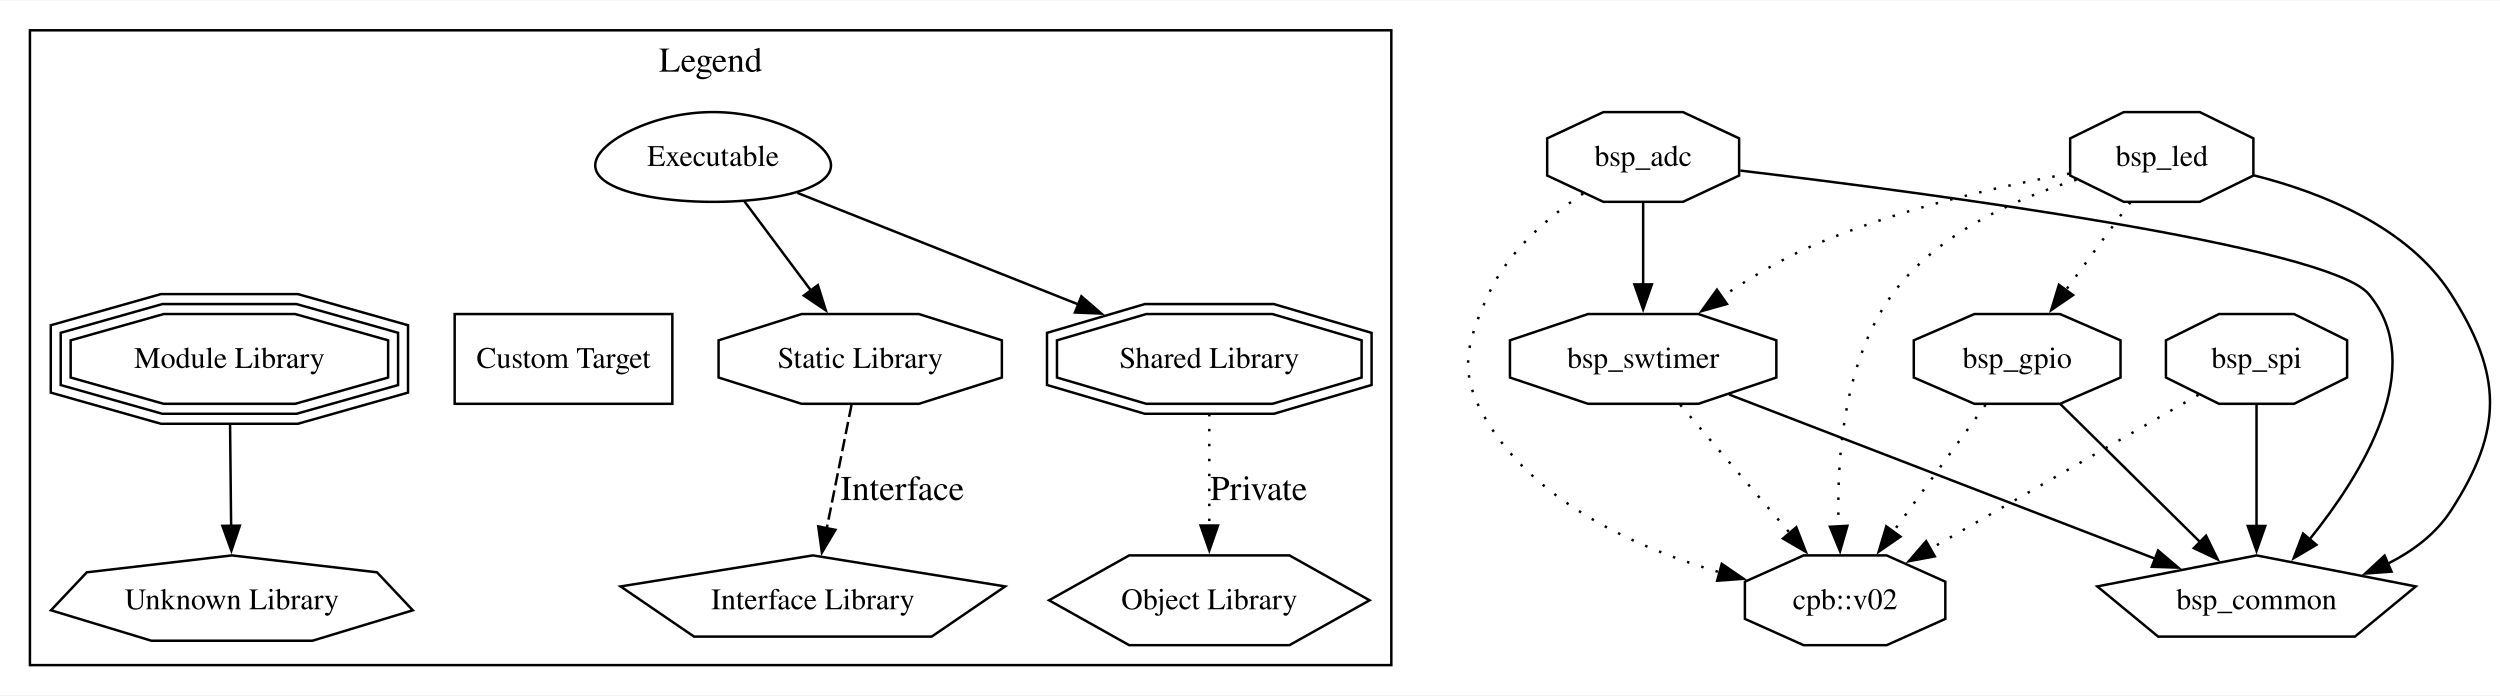
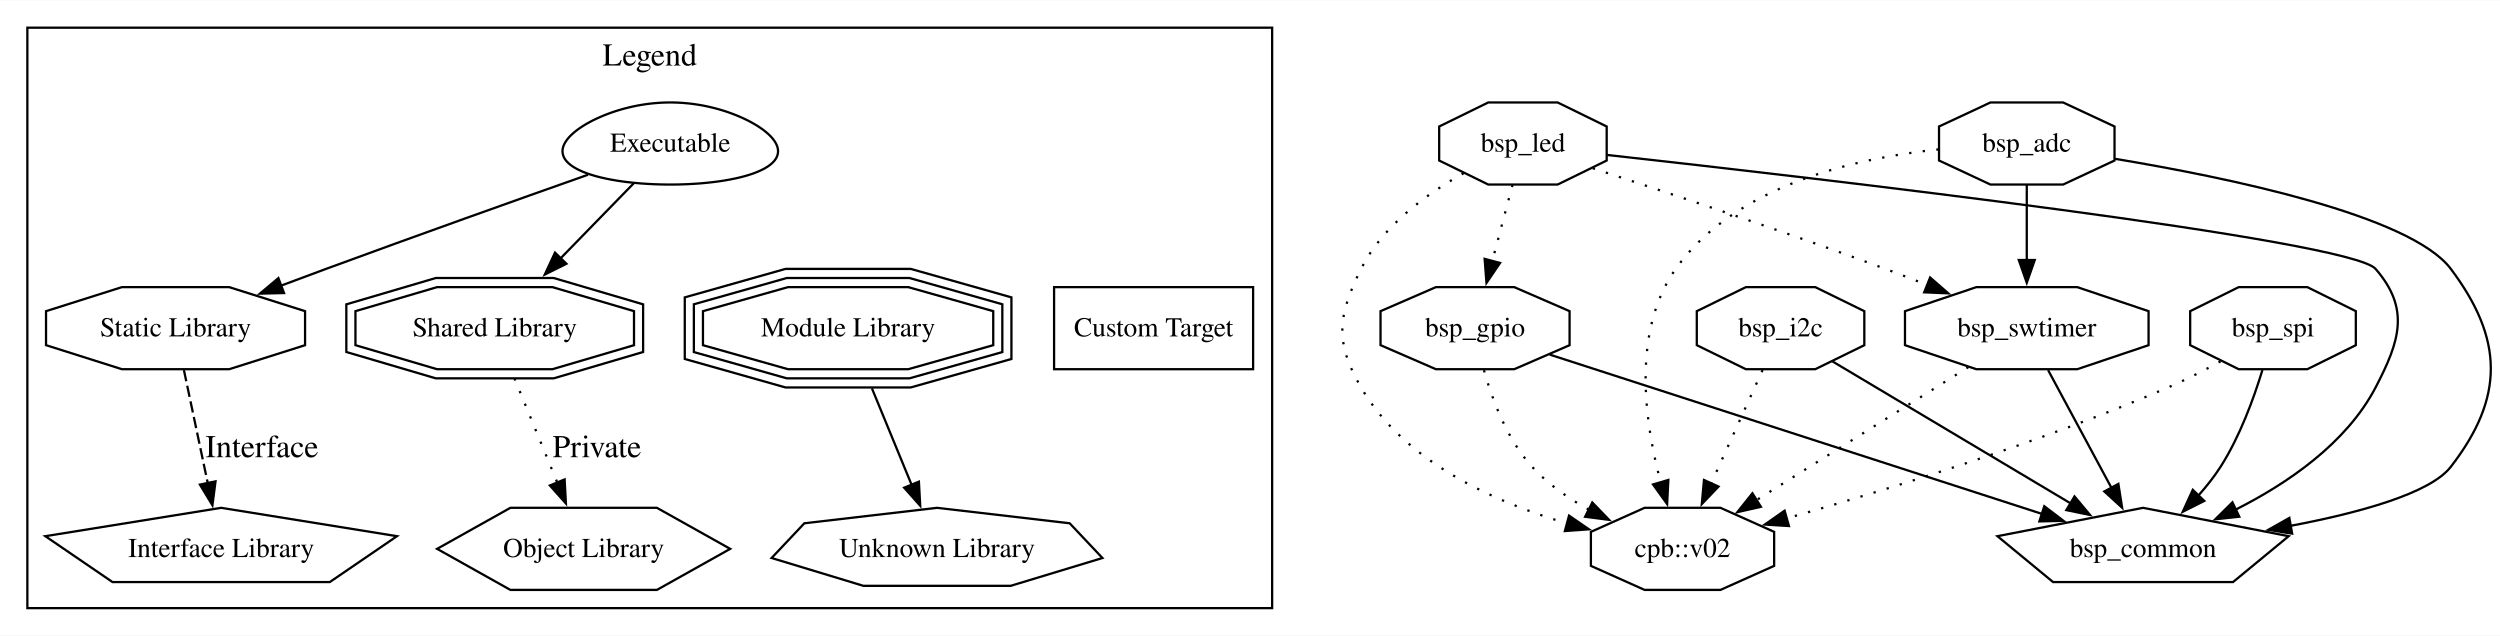
- <svg xmlns="http://www.w3.org/2000/svg" width="1003pt" height="279pt" viewBox="0.00 0.00 1002.65 278.60">
+ <svg xmlns="http://www.w3.org/2000/svg" width="1097pt" height="279pt" viewBox="0.00 0.00 1096.57 278.60">
  <g id="graph0" class="graph" transform="translate(4,274.6) scale(1)" data-name="bsp_lib">
-     <polygon fill="white" stroke="none" points="-4,4 -4,-274.6 998.65,-274.6 998.65,4 -4,4" style="" />
+     <polygon fill="white" stroke="none" points="-4,4 -4,-274.6 1092.57,-274.6 1092.57,4 -4,4" style="" />
    <g id="clust1" class="cluster" data-name="clusterLegend">
      <polygon fill="none" stroke="black" points="8,-8 8,-262.6 554,-262.6 554,-8 8,-8" style="" />
      <text text-anchor="middle" x="281" y="-246" font-family="Times,serif" font-size="14.00" style="">Legend</text>
    </g>
    <g id="node1" class="node" pointer-events="visible" data-name="legendNode0">
-       <polygon fill="none" stroke="black" points="286.37,-193.85 289.27,-193.95 292.14,-194.1 294.96,-194.29 297.73,-194.54 300.44,-194.83 303.07,-195.16 305.62,-195.55 308.07,-195.98 310.42,-196.45 312.66,-196.96 314.78,-197.51 316.76,-198.11 318.62,-198.74 320.34,-199.41 321.91,-200.11 323.33,-200.84 324.61,-201.6 325.73,-202.39 326.7,-203.21 327.51,-204.05 328.17,-204.91 328.67,-205.79 329.02,-206.69 329.22,-207.6 329.28,-208.52 329.19,-209.45 328.96,-210.39 328.59,-211.33 328.1,-212.27 327.48,-213.21 326.75,-214.15 325.9,-215.08 324.94,-216 323.89,-216.91 322.74,-217.81 321.5,-218.69 320.19,-219.55 318.79,-220.39 317.33,-221.21 315.81,-222 314.23,-222.76 312.6,-223.49 310.93,-224.19 309.21,-224.86 307.46,-225.49 305.67,-226.09 303.86,-226.64 302.03,-227.15 300.17,-227.62 298.3,-228.05 296.41,-228.44 294.51,-228.77 292.6,-229.06 290.68,-229.31 288.76,-229.5 286.83,-229.65 284.9,-229.75 282.97,-229.8 281.03,-229.8 279.1,-229.75 277.17,-229.65 275.24,-229.5 273.32,-229.31 271.4,-229.06 269.49,-228.77 267.59,-228.44 265.7,-228.05 263.83,-227.62 261.97,-227.15 260.14,-226.64 258.33,-226.09 256.54,-225.49 254.79,-224.86 253.07,-224.19 251.4,-223.49 249.77,-222.76 248.19,-222 246.67,-221.21 245.21,-220.39 243.81,-219.55 242.5,-218.69 241.26,-217.81 240.11,-216.91 239.06,-216 238.1,-215.08 237.25,-214.15 236.52,-213.21 235.9,-212.27 235.41,-211.33 235.04,-210.39 234.81,-209.45 234.72,-208.52 234.78,-207.6 234.98,-206.69 235.33,-205.79 235.83,-204.91 236.49,-204.05 237.3,-203.21 238.27,-202.39 239.39,-201.6 240.67,-200.84 242.09,-200.11 243.66,-199.41 245.38,-198.74 247.24,-198.11 249.22,-197.51 251.34,-196.96 253.58,-196.45 255.93,-195.98 258.38,-195.55 260.93,-195.16 263.56,-194.83 266.27,-194.54 269.04,-194.29 271.86,-194.1 274.73,-193.95 277.63,-193.85 280.54,-193.8 283.46,-193.8 286.37,-193.85" style="" />
-       <text text-anchor="middle" x="282" y="-208.2" font-family="Times,serif" font-size="12.00" style="">Executable</text>
+       <polygon fill="none" stroke="black" points="294.37,-193.85 297.27,-193.95 300.14,-194.1 302.96,-194.29 305.73,-194.54 308.44,-194.83 311.07,-195.16 313.62,-195.55 316.07,-195.98 318.42,-196.45 320.66,-196.96 322.78,-197.51 324.76,-198.11 326.62,-198.74 328.34,-199.41 329.91,-200.11 331.33,-200.84 332.61,-201.6 333.73,-202.39 334.7,-203.21 335.51,-204.05 336.17,-204.91 336.67,-205.79 337.02,-206.69 337.22,-207.6 337.28,-208.52 337.19,-209.45 336.96,-210.39 336.59,-211.33 336.1,-212.27 335.48,-213.21 334.75,-214.15 333.9,-215.08 332.94,-216 331.89,-216.91 330.74,-217.81 329.5,-218.69 328.19,-219.55 326.79,-220.39 325.33,-221.21 323.81,-222 322.23,-222.76 320.6,-223.49 318.93,-224.19 317.21,-224.86 315.46,-225.49 313.67,-226.09 311.86,-226.64 310.03,-227.15 308.17,-227.62 306.3,-228.05 304.41,-228.44 302.51,-228.77 300.6,-229.06 298.68,-229.31 296.76,-229.5 294.83,-229.65 292.9,-229.75 290.97,-229.8 289.03,-229.8 287.1,-229.75 285.17,-229.65 283.24,-229.5 281.32,-229.31 279.4,-229.06 277.49,-228.77 275.59,-228.44 273.7,-228.05 271.83,-227.62 269.97,-227.15 268.14,-226.64 266.33,-226.09 264.54,-225.49 262.79,-224.86 261.07,-224.19 259.4,-223.49 257.77,-222.76 256.19,-222 254.67,-221.21 253.21,-220.39 251.81,-219.55 250.5,-218.69 249.26,-217.81 248.11,-216.91 247.06,-216 246.1,-215.08 245.25,-214.15 244.52,-213.21 243.9,-212.27 243.41,-211.33 243.04,-210.39 242.81,-209.45 242.72,-208.52 242.78,-207.6 242.98,-206.69 243.33,-205.79 243.83,-204.91 244.49,-204.05 245.3,-203.21 246.27,-202.39 247.39,-201.6 248.67,-200.84 250.09,-200.11 251.66,-199.41 253.38,-198.74 255.24,-198.11 257.22,-197.51 259.34,-196.96 261.58,-196.45 263.93,-195.98 266.38,-195.55 268.93,-195.16 271.56,-194.83 274.27,-194.54 277.04,-194.29 279.86,-194.1 282.73,-193.95 285.63,-193.85 288.54,-193.8 291.46,-193.8 294.37,-193.85" style="" />
+       <text text-anchor="middle" x="290" y="-208.2" font-family="Times,serif" font-size="12.00" style="">Executable</text>
    </g>
    <g id="node2" class="node" pointer-events="visible" data-name="legendNode1">
-       <polygon fill="none" stroke="black" points="397.81,-123.34 397.81,-138.26 364.53,-148.8 317.47,-148.8 284.19,-138.26 284.19,-123.34 317.47,-112.8 364.53,-112.8 397.81,-123.34" style="" />
-       <text text-anchor="middle" x="341" y="-127.2" font-family="Times,serif" font-size="12.00" style="">Static Library</text>
+       <polygon fill="none" stroke="black" points="129.81,-123.34 129.81,-138.26 96.53,-148.8 49.47,-148.8 16.19,-138.26 16.19,-123.34 49.47,-112.8 96.53,-112.8 129.81,-123.34" style="" />
+       <text text-anchor="middle" x="73" y="-127.2" font-family="Times,serif" font-size="12.00" style="">Static Library</text>
    </g>
    <g id="edge1" class="edge" data-name="legendNode0-&gt;legendNode1">
-       <path fill="none" stroke="black" d="M294.51,-194.05C302.31,-183.61 312.5,-169.96 321.35,-158.1" style="" />
-       <polygon fill="black" stroke="black" points="324.01,-160.4 327.19,-150.29 318.4,-156.21 324.01,-160.4" style="" />
+       <path fill="none" stroke="black" d="M253.93,-198.11C223.3,-187.29 178.19,-171.23 139,-156.8 132.51,-154.41 125.67,-151.86 118.96,-149.34" style="" />
+       <polygon fill="black" stroke="black" points="120.59,-146.21 109.99,-145.95 118.11,-152.76 120.59,-146.21" style="" />
    </g>
    <g id="node3" class="node" pointer-events="visible" data-name="legendNode2">
-       <polygon fill="none" stroke="black" points="542.09,-123.34 542.09,-138.26 506.3,-148.8 455.7,-148.8 419.91,-138.26 419.91,-123.34 455.7,-112.8 506.3,-112.8 542.09,-123.34" style="" />
-       <polygon fill="none" stroke="black" points="546.09,-120.35 546.09,-141.25 506.88,-152.8 455.12,-152.8 415.91,-141.25 415.91,-120.35 455.12,-108.8 506.88,-108.8 546.09,-120.35" style="" />
-       <text text-anchor="middle" x="481" y="-127.2" font-family="Times,serif" font-size="12.00" style="">Shared Library</text>
+       <polygon fill="none" stroke="black" points="274.09,-123.34 274.09,-138.26 238.3,-148.8 187.7,-148.8 151.91,-138.26 151.91,-123.34 187.7,-112.8 238.3,-112.8 274.09,-123.34" style="" />
+       <polygon fill="none" stroke="black" points="278.09,-120.35 278.09,-141.25 238.88,-152.8 187.12,-152.8 147.91,-141.25 147.91,-120.35 187.12,-108.8 238.88,-108.8 278.09,-120.35" style="" />
+       <text text-anchor="middle" x="213" y="-127.2" font-family="Times,serif" font-size="12.00" style="">Shared Library</text>
    </g>
    <g id="edge2" class="edge" data-name="legendNode0-&gt;legendNode2">
-       <path fill="none" stroke="black" d="M315.76,-197.4C346.74,-185.1 393.12,-166.69 428.87,-152.5" style="" />
-       <polygon fill="black" stroke="black" points="429.7,-155.93 437.71,-148.99 427.12,-149.42 429.7,-155.93" style="" />
+       <path fill="none" stroke="black" d="M274.05,-194.43C264.69,-184.83 252.59,-172.41 241.63,-161.17" style="" />
+       <polygon fill="black" stroke="black" points="244.45,-159.05 234.96,-154.33 239.44,-163.94 244.45,-159.05" style="" />
    </g>
    <g id="node4" class="node" pointer-events="visible" data-name="legendNode3">
-       <polygon fill="none" stroke="black" points="151.66,-123.34 151.66,-138.26 114.37,-148.8 61.63,-148.8 24.34,-138.26 24.34,-123.34 61.63,-112.8 114.37,-112.8 151.66,-123.34" style="" />
-       <polygon fill="none" stroke="black" points="155.65,-120.32 155.65,-141.28 114.92,-152.8 61.08,-152.8 20.35,-141.28 20.35,-120.32 61.08,-108.8 114.92,-108.8 155.65,-120.32" style="" />
-       <polygon fill="none" stroke="black" points="159.64,-117.29 159.64,-144.31 115.47,-156.8 60.53,-156.8 16.36,-144.31 16.36,-117.29 60.53,-104.8 115.47,-104.8 159.64,-117.29" style="" />
-       <text text-anchor="middle" x="88" y="-127.2" font-family="Times,serif" font-size="12.00" style="">Module Library</text>
+       <polygon fill="none" stroke="black" points="431.66,-123.34 431.66,-138.26 394.37,-148.8 341.63,-148.8 304.34,-138.26 304.34,-123.34 341.63,-112.8 394.37,-112.8 431.66,-123.34" style="" />
+       <polygon fill="none" stroke="black" points="435.65,-120.32 435.65,-141.28 394.92,-152.8 341.08,-152.8 300.35,-141.28 300.35,-120.32 341.08,-108.8 394.92,-108.8 435.65,-120.32" style="" />
+       <polygon fill="none" stroke="black" points="439.64,-117.29 439.64,-144.31 395.47,-156.8 340.53,-156.8 296.36,-144.31 296.36,-117.29 340.53,-104.8 395.47,-104.8 439.64,-117.29" style="" />
+       <text text-anchor="middle" x="368" y="-127.2" font-family="Times,serif" font-size="12.00" style="">Module Library</text>
    </g>
    <g id="node8" class="node" pointer-events="visible" data-name="legendNode7">
-       <polygon fill="none" stroke="black" points="265.65,-148.8 178.35,-148.8 178.35,-112.8 265.65,-112.8 265.65,-148.8" style="" />
-       <text text-anchor="middle" x="222" y="-127.2" font-family="Times,serif" font-size="12.00" style="">Custom Target</text>
+       <polygon fill="none" stroke="black" points="545.65,-148.8 458.35,-148.8 458.35,-112.8 545.65,-112.8 545.65,-148.8" style="" />
+       <text text-anchor="middle" x="502" y="-127.2" font-family="Times,serif" font-size="12.00" style="">Custom Target</text>
    </g>
    <g id="node5" class="node" pointer-events="visible" data-name="legendNode4">
-       <polygon fill="none" stroke="black" points="399.12,-39.56 322,-52 244.88,-39.56 274.34,-19.44 369.66,-19.44 399.12,-39.56" style="" />
-       <text text-anchor="middle" x="322" y="-30.4" font-family="Times,serif" font-size="12.00" style="">Interface Library</text>
+       <polygon fill="none" stroke="black" points="170.12,-39.56 93,-52 15.88,-39.56 45.34,-19.44 140.66,-19.44 170.12,-39.56" style="" />
+       <text text-anchor="middle" x="93" y="-30.4" font-family="Times,serif" font-size="12.00" style="">Interface Library</text>
    </g>
    <g id="edge4" class="edge" data-name="legendNode1-&gt;legendNode4">
-       <path fill="none" stroke="black" stroke-dasharray="5,2" d="M337.52,-112.41C334.72,-98.48 330.75,-78.66 327.52,-62.57" style="" />
-       <polygon fill="black" stroke="black" points="331.03,-62.24 325.63,-53.13 324.17,-63.62 331.03,-62.24" style="" />
-       <text text-anchor="middle" x="357.87" y="-74.2" font-family="Times,serif" font-size="14.00" style="">Interface</text>
+       <path fill="none" stroke="black" stroke-dasharray="5,2" d="M76.67,-112.41C79.61,-98.48 83.79,-78.66 87.18,-62.57" style="" />
+       <polygon fill="black" stroke="black" points="90.54,-63.63 89.18,-53.12 83.69,-62.18 90.54,-63.63" style="" />
+       <text text-anchor="middle" x="110.87" y="-74.2" font-family="Times,serif" font-size="14.00" style="">Interface</text>
    </g>
    <g id="node6" class="node" pointer-events="visible" data-name="legendNode5">
-       <polygon fill="none" stroke="black" points="545.28,-34 513.14,-52 448.86,-52 416.72,-34 448.86,-16 513.14,-16 545.28,-34" style="" />
-       <text text-anchor="middle" x="481" y="-30.4" font-family="Times,serif" font-size="12.00" style="">Object Library</text>
+       <polygon fill="none" stroke="black" points="316.28,-34 284.14,-52 219.86,-52 187.72,-34 219.86,-16 284.14,-16 316.28,-34" style="" />
+       <text text-anchor="middle" x="252" y="-30.4" font-family="Times,serif" font-size="12.00" style="">Object Library</text>
    </g>
    <g id="edge5" class="edge" data-name="legendNode2-&gt;legendNode5">
-       <path fill="none" stroke="black" stroke-dasharray="1,5" d="M481,-108.76C481,-95.55 481,-78.33 481,-63.86" style="" />
-       <polygon fill="black" stroke="black" points="484.5,-64 481,-54 477.5,-64 484.5,-64" style="" />
-       <text text-anchor="middle" x="500.83" y="-74.2" font-family="Times,serif" font-size="14.00" style="">Private</text>
+       <path fill="none" stroke="black" stroke-dasharray="1,5" d="M221.66,-108.76C227.2,-95.29 234.46,-77.64 240.48,-62.99" style="" />
+       <polygon fill="black" stroke="black" points="243.66,-64.47 244.23,-53.89 237.19,-61.8 243.66,-64.47" style="" />
+       <text text-anchor="middle" x="257.83" y="-74.2" font-family="Times,serif" font-size="14.00" style="">Private</text>
    </g>
    <g id="node7" class="node" pointer-events="visible" data-name="legendNode6">
-       <polygon fill="none" stroke="black" points="161.56,-29.99 147.19,-45.22 89,-52 30.81,-45.22 16.44,-29.99 56.71,-17.78 121.29,-17.78 161.56,-29.99" style="" />
-       <text text-anchor="middle" x="89" y="-30.4" font-family="Times,serif" font-size="12.00" style="">Unknown Library</text>
+       <polygon fill="none" stroke="black" points="479.56,-29.99 465.19,-45.22 407,-52 348.81,-45.22 334.44,-29.99 374.71,-17.78 439.29,-17.78 479.56,-29.99" style="" />
+       <text text-anchor="middle" x="407" y="-30.4" font-family="Times,serif" font-size="12.00" style="">Unknown Library</text>
    </g>
    <g id="edge6" class="edge" data-name="legendNode3-&gt;legendNode6">
-       <path fill="none" stroke="black" d="M88.27,-104.4C88.4,-91.8 88.56,-76.54 88.7,-63.54" style="" />
-       <polygon fill="black" stroke="black" points="92.19,-63.93 88.8,-53.89 85.2,-63.85 92.19,-63.93" style="" />
+       <path fill="none" stroke="black" d="M378.45,-104.4C383.85,-91.28 390.43,-75.29 395.91,-61.96" style="" />
+       <polygon fill="black" stroke="black" points="399.06,-63.49 399.63,-52.91 392.59,-60.83 399.06,-63.49" style="" />
    </g>
    <g id="node9" class="node" pointer-events="visible" data-name="node0">
-       <polygon fill="none" stroke="black" points="693.49,-204.34 693.49,-219.26 670.94,-229.8 639.06,-229.8 616.51,-219.26 616.51,-204.34 639.06,-193.8 670.94,-193.8 693.49,-204.34" style="" />
-       <text text-anchor="middle" x="655" y="-208.2" font-family="Times,serif" font-size="12.00" style="">bsp_adc</text>
+       <polygon fill="none" stroke="black" points="923.49,-204.34 923.49,-219.26 900.94,-229.8 869.06,-229.8 846.51,-219.26 846.51,-204.34 869.06,-193.8 900.94,-193.8 923.49,-204.34" style="" />
+       <text text-anchor="middle" x="885" y="-208.2" font-family="Times,serif" font-size="12.00" style="">bsp_adc</text>
    </g>
    <g id="node10" class="node" pointer-events="visible" data-name="node1">
-       <polygon fill="none" stroke="black" points="964.87,-39.56 901,-52 837.13,-39.56 861.53,-19.44 940.47,-19.44 964.87,-39.56" style="" />
-       <text text-anchor="middle" x="901" y="-30.4" font-family="Times,serif" font-size="12.00" style="">bsp_common</text>
+       <polygon fill="none" stroke="black" points="999.87,-39.56 936,-52 872.13,-39.56 896.53,-19.44 975.47,-19.44 999.87,-39.56" style="" />
+       <text text-anchor="middle" x="936" y="-30.4" font-family="Times,serif" font-size="12.00" style="">bsp_common</text>
    </g>
    <g id="edge8" class="edge" data-name="node0-&gt;node1">
-       <path fill="none" stroke="black" d="M693.97,-206.34C769.52,-197.31 929.98,-176.06 946,-156.8 970.11,-127.8 943.5,-84.7 922.16,-58.3" style="" />
-       <polygon fill="black" stroke="black" points="925.01,-56.26 915.89,-50.87 919.66,-60.77 925.01,-56.26" style="" />
+       <path fill="none" stroke="black" d="M923.77,-205.07C972.9,-196.92 1053.33,-180.33 1071,-156.8 1094.17,-125.95 1094.61,-100.51 1071,-70 1061.93,-58.28 1030.64,-49.76 1000.47,-44.06" style="" />
+       <polygon fill="black" stroke="black" points="1001.4,-40.67 990.94,-42.36 1000.17,-47.57 1001.4,-40.67" style="" />
    </g>
    <g id="node11" class="node" pointer-events="visible" data-name="node2">
-       <polygon fill="none" stroke="black" points="708.42,-123.34 708.42,-138.26 677.13,-148.8 632.87,-148.8 601.58,-138.26 601.58,-123.34 632.87,-112.8 677.13,-112.8 708.42,-123.34" style="" />
-       <text text-anchor="middle" x="655" y="-127.2" font-family="Times,serif" font-size="12.00" style="">bsp_swtimer</text>
+       <polygon fill="none" stroke="black" points="938.42,-123.34 938.42,-138.26 907.13,-148.8 862.87,-148.8 831.58,-138.26 831.58,-123.34 862.87,-112.8 907.13,-112.8 938.42,-123.34" style="" />
+       <text text-anchor="middle" x="885" y="-127.2" font-family="Times,serif" font-size="12.00" style="">bsp_swtimer</text>
    </g>
    <g id="edge11" class="edge" data-name="node0-&gt;node2">
-       <path fill="none" stroke="black" d="M655,-193.66C655,-183.99 655,-171.67 655,-160.56" style="" />
-       <polygon fill="black" stroke="black" points="658.5,-160.69 655,-150.69 651.5,-160.69 658.5,-160.69" style="" />
+       <path fill="none" stroke="black" d="M885,-193.66C885,-183.99 885,-171.67 885,-160.56" style="" />
+       <polygon fill="black" stroke="black" points="888.5,-160.69 885,-150.69 881.5,-160.69 888.5,-160.69" style="" />
    </g>
    <g id="node12" class="node" pointer-events="visible" data-name="node3">
-       <polygon fill="none" stroke="black" points="776.19,-26.54 776.19,-41.46 752.65,-52 719.35,-52 695.81,-41.46 695.81,-26.54 719.35,-16 752.65,-16 776.19,-26.54" style="" />
-       <text text-anchor="middle" x="736" y="-30.4" font-family="Times,serif" font-size="12.00" style="">cpb::v02</text>
+       <polygon fill="none" stroke="black" points="774.19,-26.54 774.19,-41.46 750.65,-52 717.35,-52 693.81,-41.46 693.81,-26.54 717.35,-16 750.65,-16 774.19,-26.54" style="" />
+       <text text-anchor="middle" x="734" y="-30.4" font-family="Times,serif" font-size="12.00" style="">cpb::v02</text>
    </g>
    <g id="edge12" class="edge" data-name="node0-&gt;node3">
-       <path fill="none" stroke="black" stroke-dasharray="1,5" d="M630.95,-197.14C617.05,-187.77 600.81,-173.95 593,-156.8 583.43,-135.77 580.76,-124.4 593,-104.8 613.25,-72.38 653.38,-54.62 685.99,-45.14" style="" />
-       <polygon fill="black" stroke="black" points="686.52,-48.62 695.26,-42.62 684.69,-41.86 686.52,-48.62" style="" />
+       <path fill="none" stroke="black" stroke-dasharray="1,5" d="M846.3,-209.21C809.82,-205.4 756.97,-193.43 731,-156.8 711.71,-129.59 717.32,-89.7 724.47,-63.06" style="" />
+       <polygon fill="black" stroke="black" points="727.78,-64.23 727.25,-53.65 721.07,-62.25 727.78,-64.23" style="" />
    </g>
    <g id="edge9" class="edge" data-name="node2-&gt;node1">
-       <path fill="none" stroke="black" d="M689.46,-116.52C734.36,-99.22 812.75,-69.01 860.45,-50.63" style="" />
-       <polygon fill="black" stroke="black" points="861.53,-53.96 869.6,-47.1 859.01,-47.43 861.53,-53.96" style="" />
+       <path fill="none" stroke="black" d="M894.35,-112.41C902.14,-97.94 913.33,-77.13 922.16,-60.73" style="" />
+       <polygon fill="black" stroke="black" points="925.18,-62.5 926.83,-52.04 919.01,-59.19 925.18,-62.5" style="" />
    </g>
    <g id="edge10" class="edge" data-name="node2-&gt;node3">
-       <path fill="none" stroke="black" stroke-dasharray="1,5" d="M669.86,-112.41C682.19,-97.98 699.91,-77.24 713.9,-60.86" style="" />
-       <polygon fill="black" stroke="black" points="716.42,-63.3 720.25,-53.43 711.1,-58.76 716.42,-63.3" style="" />
+       <path fill="none" stroke="black" stroke-dasharray="1,5" d="M859.38,-113.72C833.76,-97.63 794.24,-72.82 766.44,-55.37" style="" />
+       <polygon fill="black" stroke="black" points="768.38,-52.45 758.05,-50.1 764.66,-58.38 768.38,-52.45" style="" />
    </g>
    <g id="node13" class="node" pointer-events="visible" data-name="node4">
-       <polygon fill="none" stroke="black" points="846.46,-123.34 846.46,-138.26 822.18,-148.8 787.82,-148.8 763.54,-138.26 763.54,-123.34 787.82,-112.8 822.18,-112.8 846.46,-123.34" style="" />
-       <text text-anchor="middle" x="805" y="-127.2" font-family="Times,serif" font-size="12.00" style="">bsp_gpio</text>
+       <polygon fill="none" stroke="black" points="684.46,-123.34 684.46,-138.26 660.18,-148.8 625.82,-148.8 601.54,-138.26 601.54,-123.34 625.82,-112.8 660.18,-112.8 684.46,-123.34" style="" />
+       <text text-anchor="middle" x="643" y="-127.2" font-family="Times,serif" font-size="12.00" style="">bsp_gpio</text>
    </g>
    <g id="edge13" class="edge" data-name="node4-&gt;node1">
-       <path fill="none" stroke="black" d="M822.16,-112.85C837.92,-97.29 861.37,-74.14 878.6,-57.12" style="" />
-       <polygon fill="black" stroke="black" points="880.76,-59.9 885.42,-50.39 875.84,-54.92 880.76,-59.9" style="" />
+       <path fill="none" stroke="black" d="M675.76,-119.2C728.51,-102.13 832.34,-68.54 891.66,-49.34" style="" />
+       <polygon fill="black" stroke="black" points="892.68,-52.7 901.11,-46.29 890.52,-46.04 892.68,-52.7" style="" />
    </g>
    <g id="edge14" class="edge" data-name="node4-&gt;node3">
-       <path fill="none" stroke="black" stroke-dasharray="1,5" d="M792.34,-112.41C781.94,-98.11 767.02,-77.62 755.16,-61.32" style="" />
-       <polygon fill="black" stroke="black" points="758.18,-59.53 749.47,-53.5 752.52,-63.65 758.18,-59.53" style="" />
+       <path fill="none" stroke="black" stroke-dasharray="1,5" d="M646.9,-112.35C650.53,-99.4 657.08,-81.97 668,-70 674.92,-62.41 683.88,-56.17 692.95,-51.17" style="" />
+       <polygon fill="black" stroke="black" points="694.42,-54.34 701.78,-46.72 691.27,-48.09 694.42,-54.34" style="" />
    </g>
    <g id="node14" class="node" pointer-events="visible" data-name="node5">
-       <polygon fill="none" stroke="black" points="899.74,-204.34 899.74,-219.26 878.22,-229.8 847.78,-229.8 826.26,-219.26 826.26,-204.34 847.78,-193.8 878.22,-193.8 899.74,-204.34" style="" />
-       <text text-anchor="middle" x="863" y="-208.2" font-family="Times,serif" font-size="12.00" style="">bsp_led</text>
+       <polygon fill="none" stroke="black" points="813.74,-123.34 813.74,-138.26 792.22,-148.8 761.78,-148.8 740.26,-138.26 740.26,-123.34 761.78,-112.8 792.22,-112.8 813.74,-123.34" style="" />
+       <text text-anchor="middle" x="777" y="-127.2" font-family="Times,serif" font-size="12.00" style="">bsp_i2c</text>
    </g>
    <g id="edge15" class="edge" data-name="node5-&gt;node1">
-       <path fill="none" stroke="black" d="M900.03,-204.4C927.01,-197.58 961.74,-183.87 979,-156.8 999.74,-124.27 999.96,-102.38 979,-70 972.89,-60.56 963.57,-53.64 953.47,-48.58" style="" />
-       <polygon fill="black" stroke="black" points="955.15,-45.5 944.59,-44.72 952.36,-51.92 955.15,-45.5" style="" />
+       <path fill="none" stroke="black" d="M799.78,-116.22C827.17,-99.89 873.29,-72.39 904.19,-53.97" style="" />
+       <polygon fill="black" stroke="black" points="905.93,-57 912.73,-48.87 902.35,-50.99 905.93,-57" style="" />
    </g>
-     <g id="edge17" class="edge" data-name="node5-&gt;node2">
-       <path fill="none" stroke="black" stroke-dasharray="1,5" d="M825.96,-205.14C796.86,-199.86 755.74,-190.55 722,-175.8 709.8,-170.46 697.35,-162.97 686.56,-155.67" style="" />
-       <polygon fill="black" stroke="black" points="688.6,-152.83 678.4,-149.97 684.59,-158.57 688.6,-152.83" style="" />
-     </g>
-     <g id="edge18" class="edge" data-name="node5-&gt;node3">
-       <path fill="none" stroke="black" stroke-dasharray="1,5" d="M828.79,-202.67C804.31,-195.02 772.68,-181.01 755,-156.8 735.18,-129.68 732.52,-90.02 733.43,-63.4" style="" />
-       <polygon fill="black" stroke="black" points="736.91,-63.87 733.97,-53.69 729.92,-63.49 736.91,-63.87" style="" />
-     </g>
-     <g id="edge16" class="edge" data-name="node5-&gt;node4">
-       <path fill="none" stroke="black" stroke-dasharray="1,5" d="M850.41,-193.66C842.87,-183.38 833.11,-170.08 824.57,-158.45" style="" />
-       <polygon fill="black" stroke="black" points="827.4,-156.39 818.66,-150.4 821.75,-160.53 827.4,-156.39" style="" />
+     <g id="edge16" class="edge" data-name="node5-&gt;node3">
+       <path fill="none" stroke="black" stroke-dasharray="1,5" d="M769.11,-112.41C762.81,-98.51 753.85,-78.77 746.56,-62.7" style="" />
+       <polygon fill="black" stroke="black" points="749.78,-61.32 742.46,-53.66 743.41,-64.21 749.78,-61.32" style="" />
    </g>
    <g id="node15" class="node" pointer-events="visible" data-name="node6">
-       <polygon fill="none" stroke="black" points="937.33,-123.34 937.33,-138.26 916.05,-148.8 885.95,-148.8 864.67,-138.26 864.67,-123.34 885.95,-112.8 916.05,-112.8 937.33,-123.34" style="" />
-       <text text-anchor="middle" x="901" y="-127.2" font-family="Times,serif" font-size="12.00" style="">bsp_spi</text>
+       <polygon fill="none" stroke="black" points="700.74,-204.34 700.74,-219.26 679.22,-229.8 648.78,-229.8 627.26,-219.26 627.26,-204.34 648.78,-193.8 679.22,-193.8 700.74,-204.34" style="" />
+       <text text-anchor="middle" x="664" y="-208.2" font-family="Times,serif" font-size="12.00" style="">bsp_led</text>
    </g>
-     <g id="edge19" class="edge" data-name="node6-&gt;node1">
-       <path fill="none" stroke="black" d="M901,-112.41C901,-98.78 901,-79.53 901,-63.63" style="" />
-       <polygon fill="black" stroke="black" points="904.5,-63.79 901,-53.79 897.5,-63.79 904.5,-63.79" style="" />
+     <g id="edge17" class="edge" data-name="node6-&gt;node1">
+       <path fill="none" stroke="black" d="M700.97,-206.77C793.22,-196.56 1026.98,-169.52 1038,-156.8 1053.13,-139.33 1048.7,-125.28 1038,-104.8 1025.13,-80.17 999.19,-62.6 976.68,-51.25" style="" />
+       <polygon fill="black" stroke="black" points="978.22,-48.1 967.68,-46.97 975.21,-54.42 978.22,-48.1" style="" />
+     </g>
+     <g id="edge19" class="edge" data-name="node6-&gt;node2">
+       <path fill="none" stroke="black" stroke-dasharray="1,5" d="M694.66,-200.95C726.81,-190.49 778.72,-173.23 823,-156.8 829.06,-154.55 835.43,-152.09 841.67,-149.63" style="" />
+       <polygon fill="black" stroke="black" points="842.6,-153.03 850.59,-146.07 840,-146.53 842.6,-153.03" style="" />
    </g>
    <g id="edge20" class="edge" data-name="node6-&gt;node3">
-       <path fill="none" stroke="black" stroke-dasharray="1,5" d="M877.71,-116.42C849.65,-100.3 802.29,-73.09 770.11,-54.6" style="" />
-       <polygon fill="black" stroke="black" points="771.97,-51.63 761.56,-49.68 768.48,-57.7 771.97,-51.63" style="" />
+       <path fill="none" stroke="black" stroke-dasharray="1,5" d="M637.99,-198.77C621.81,-189.73 602.36,-175.67 593,-156.8 582.73,-136.09 581.39,-124.78 593,-104.8 611.84,-72.37 651.03,-54.65 683.33,-45.18" style="" />
+       <polygon fill="black" stroke="black" points="684.22,-48.57 692.96,-42.57 682.39,-41.81 684.22,-48.57" style="" />
+     </g>
+     <g id="edge18" class="edge" data-name="node6-&gt;node4">
+       <path fill="none" stroke="black" stroke-dasharray="1,5" d="M659.44,-193.66C656.85,-183.89 653.53,-171.4 650.55,-160.21" style="" />
+       <polygon fill="black" stroke="black" points="653.96,-159.41 648.01,-150.64 647.2,-161.21 653.96,-159.41" style="" />
+     </g>
+     <g id="node16" class="node" pointer-events="visible" data-name="node7">
+       <polygon fill="none" stroke="black" points="1029.33,-123.34 1029.33,-138.26 1008.05,-148.8 977.95,-148.8 956.67,-138.26 956.67,-123.34 977.95,-112.8 1008.05,-112.8 1029.33,-123.34" style="" />
+       <text text-anchor="middle" x="993" y="-127.2" font-family="Times,serif" font-size="12.00" style="">bsp_spi</text>
+     </g>
+     <g id="edge21" class="edge" data-name="node7-&gt;node1">
+       <path fill="none" stroke="black" d="M988.36,-112.44C984.57,-100.01 978.45,-83.21 970,-70 967.2,-65.63 963.8,-61.34 960.23,-57.35" style="" />
+       <polygon fill="black" stroke="black" points="962.86,-55.04 953.41,-50.27 957.82,-59.9 962.86,-55.04" style="" />
+     </g>
+     <g id="edge22" class="edge" data-name="node7-&gt;node3">
+       <path fill="none" stroke="black" stroke-dasharray="1,5" d="M970.01,-116.24C962.78,-112.27 954.68,-108.11 947,-104.8 890.79,-80.55 823.24,-59.75 779.5,-47.31" style="" />
+       <polygon fill="black" stroke="black" points="780.68,-44.01 770.1,-44.67 778.78,-50.75 780.68,-44.01" style="" />
    </g>
  </g>
</svg>
